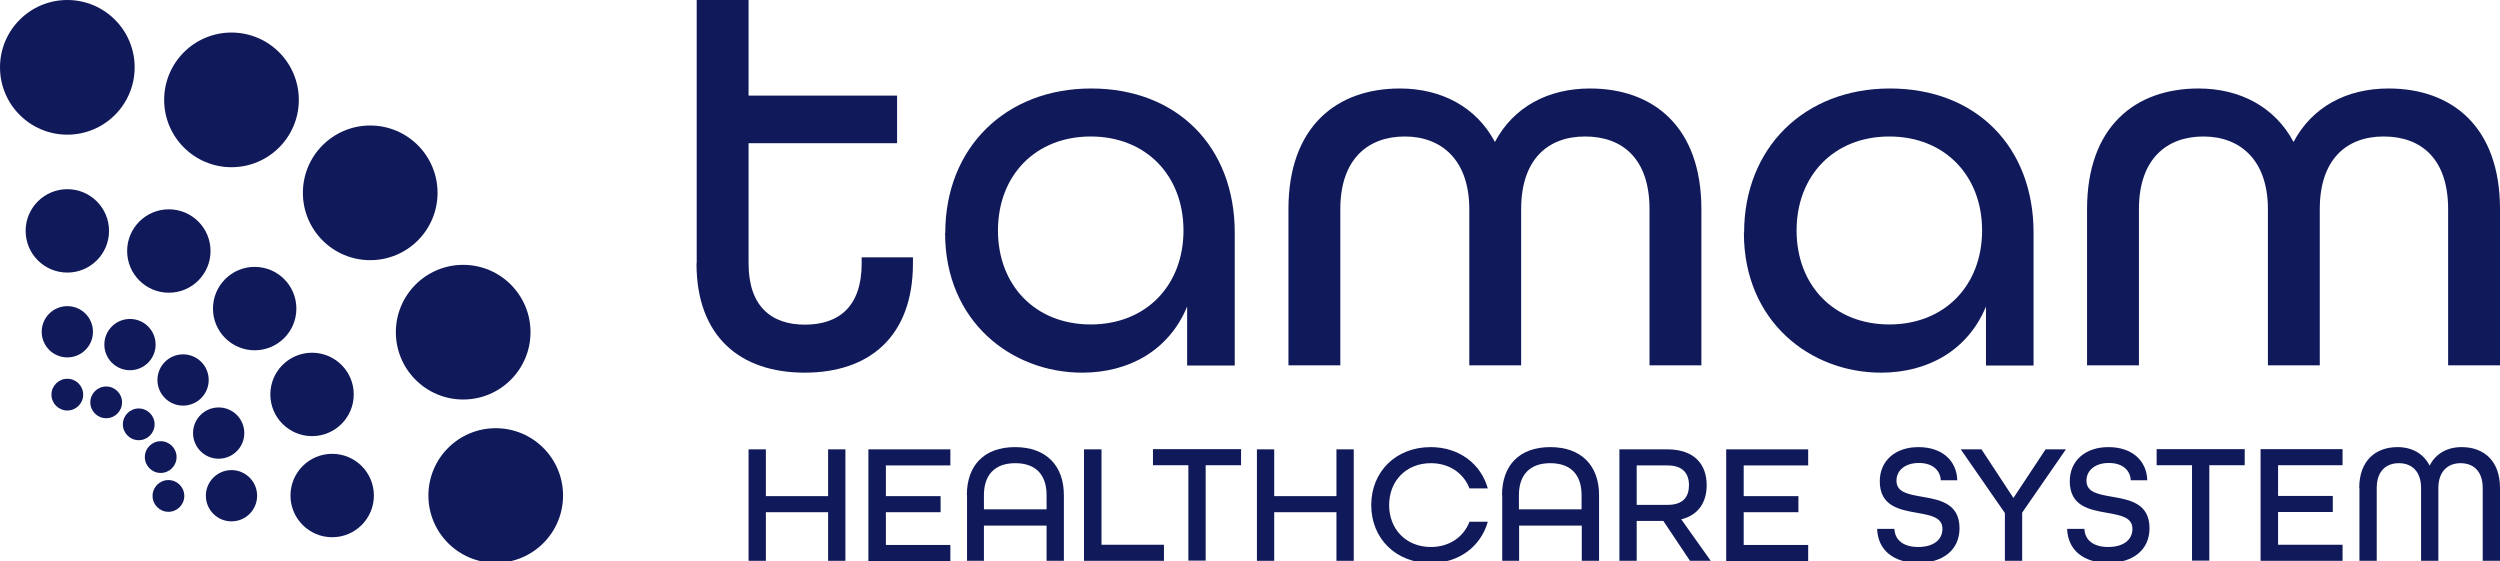
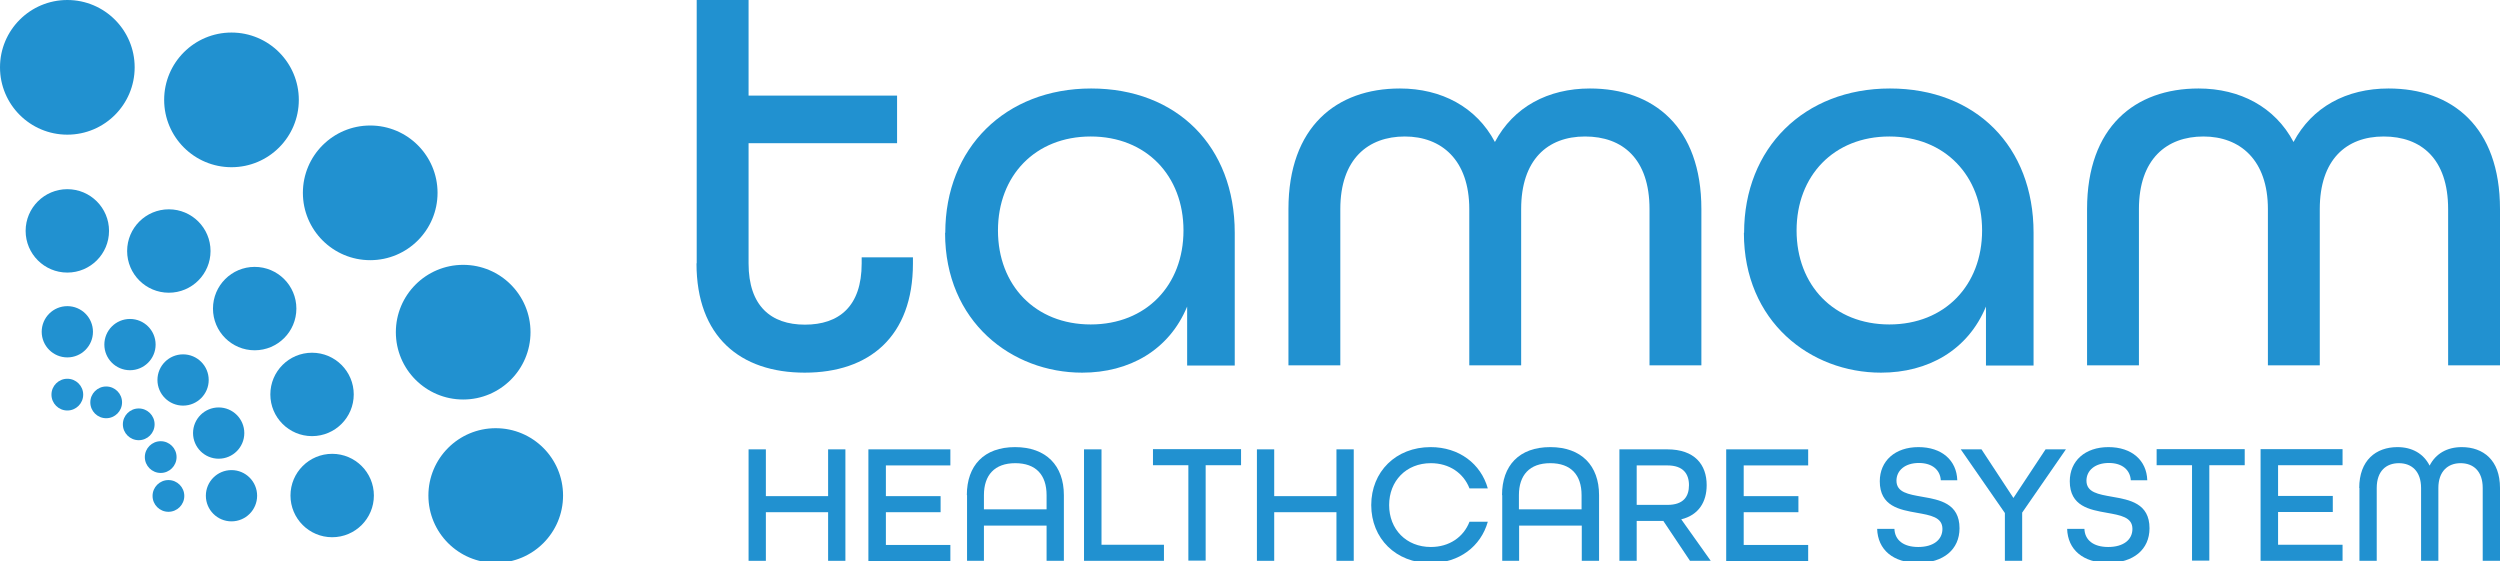
<svg xmlns="http://www.w3.org/2000/svg" id="Layer_1" data-name="Layer 1" viewBox="0 0 122.9 27.56">
  <defs>
    <style>
      .cls-1 {
-         fill: #10195A;
+         fill: #2191D0;
      }

      .cls-2 {
-         fill: #10195A;
+         fill: #2191D0;
      }
    </style>
  </defs>
  <g>
    <g>
      <path class="cls-2" d="M36.8,22.09h.85v2.3h3.06v-2.3h.85v5.48h-.85v-2.39h-3.06v2.39h-.85v-5.48Z" />
      <path class="cls-2" d="M42.69,22.09h4.03v.79h-3.17v1.51h2.69v.79h-2.69v1.61h3.17v.79h-4.03v-5.48Z" />
      <path class="cls-2" d="M47.53,24.34c0-1.45.84-2.36,2.37-2.36s2.4.91,2.4,2.36v3.23h-.85v-1.73h-3.08v1.73h-.83v-3.23ZM51.45,25.04v-.7c0-.99-.52-1.57-1.54-1.57s-1.54.59-1.54,1.57v.7h3.08Z" />
      <path class="cls-2" d="M53.3,22.09h.85v4.69h3.07v.79h-3.93v-5.48Z" />
      <path class="cls-2" d="M58.41,22.87h-1.73v-.79h4.33v.79h-1.74v4.69h-.85v-4.69Z" />
      <path class="cls-2" d="M61.79,22.09h.85v2.3h3.06v-2.3h.85v5.48h-.85v-2.39h-3.06v2.39h-.85v-5.48Z" />
      <path class="cls-2" d="M67.41,24.83c0-1.64,1.21-2.85,2.92-2.85,1.4,0,2.47.82,2.81,2.03h-.9c-.29-.75-.99-1.24-1.9-1.24-1.21,0-2.05.87-2.05,2.06s.84,2.06,2.05,2.06c.91,0,1.61-.49,1.9-1.24h.9c-.34,1.21-1.41,2.03-2.81,2.03-1.71,0-2.92-1.21-2.92-2.85Z" />
      <path class="cls-2" d="M73.84,24.34c0-1.45.84-2.36,2.37-2.36s2.4.91,2.4,2.36v3.23h-.85v-1.73h-3.08v1.73h-.83v-3.23ZM77.75,25.04v-.7c0-.99-.52-1.57-1.54-1.57s-1.54.59-1.54,1.57v.7h3.08Z" />
      <path class="cls-2" d="M79.61,22.09h2.35c1.35,0,1.94.75,1.94,1.76,0,.82-.39,1.47-1.25,1.68l1.45,2.04h-1.02l-1.31-1.96h-1.31v1.96h-.85v-5.48ZM81.97,24.82c.8,0,1.06-.42,1.06-.97s-.28-.97-1.06-.97h-1.51v1.94h1.51Z" />
      <path class="cls-2" d="M84.86,22.09h4.03v.79h-3.17v1.51h2.69v.79h-2.69v1.61h3.17v.79h-4.03v-5.48Z" />
    </g>
    <g>
      <path class="cls-2" d="M92.28,26h.85c.02.54.43.89,1.17.89s1.19-.35,1.19-.89c0-.58-.59-.67-1.25-.79-.85-.15-1.83-.32-1.83-1.55,0-1,.75-1.68,1.9-1.68s1.88.65,1.91,1.63h-.81c-.03-.49-.4-.85-1.08-.85s-1.1.37-1.1.87c0,.58.59.67,1.26.79.86.15,1.84.32,1.84,1.55,0,1.05-.8,1.7-2.03,1.7s-1.99-.64-2.02-1.68Z" />
      <path class="cls-2" d="M98.56,25.22l-2.17-3.13h1.02l1.57,2.39,1.58-2.39h1l-2.15,3.11v2.37h-.85v-2.35Z" />
      <path class="cls-2" d="M101.62,26h.85c.02.54.43.89,1.17.89s1.19-.35,1.19-.89c0-.58-.59-.67-1.25-.79-.85-.15-1.83-.32-1.83-1.55,0-1,.75-1.68,1.9-1.68s1.88.65,1.91,1.63h-.81c-.03-.49-.4-.85-1.08-.85s-1.1.37-1.1.87c0,.58.59.67,1.26.79.86.15,1.84.32,1.84,1.55,0,1.05-.8,1.7-2.03,1.7s-1.99-.64-2.02-1.68Z" />
      <path class="cls-2" d="M107.75,22.87h-1.73v-.79h4.33v.79h-1.74v4.69h-.85v-4.69Z" />
      <path class="cls-2" d="M111.13,22.08h4.03v.79h-3.17v1.51h2.69v.79h-2.69v1.61h3.17v.79h-4.03v-5.48Z" />
      <path class="cls-2" d="M115.98,23.99c0-1.36.82-2.01,1.88-2.01.72,0,1.28.32,1.58.91.3-.59.86-.91,1.58-.91,1.06,0,1.88.65,1.88,2.01v3.58h-.85v-3.58c0-.84-.47-1.22-1.09-1.22s-1.09.4-1.09,1.22v3.58h-.85v-3.58c0-.82-.46-1.22-1.09-1.22s-1.09.39-1.09,1.22v3.58h-.85v-3.58Z" />
    </g>
  </g>
  <g>
    <circle class="cls-1" cx="3.31" cy="19.4" r=".78" />
    <circle class="cls-1" cx="3.31" cy="16.31" r="1.26" />
    <circle class="cls-1" cx="3.31" cy="11.35" r="2.05" />
    <circle class="cls-1" cx="3.31" cy="3.31" r="3.31" />
    <circle class="cls-1" cx="11.38" cy="4.91" r="3.31" />
    <circle class="cls-1" cx="18.2" cy="9.48" r="3.31" />
    <circle class="cls-1" cx="22.77" cy="16.33" r="3.31" />
    <circle class="cls-1" cx="24.37" cy="24.36" r="3.31" />
    <circle class="cls-1" cx="8.3" cy="12.34" r="2.05" />
    <circle class="cls-1" cx="12.52" cy="15.17" r="2.05" />
    <circle class="cls-1" cx="15.34" cy="19.39" r="2.05" />
    <circle class="cls-1" cx="16.33" cy="24.36" r="2.05" />
    <circle class="cls-1" cx="6.39" cy="16.94" r="1.26" />
    <circle class="cls-1" cx="9" cy="18.68" r="1.26" />
    <circle class="cls-1" cx="10.75" cy="21.29" r="1.26" />
    <circle class="cls-1" cx="11.38" cy="24.37" r="1.26" />
    <circle class="cls-1" cx="5.22" cy="19.78" r=".78" />
    <circle class="cls-1" cx="6.82" cy="20.86" r=".78" />
    <circle class="cls-1" cx="7.9" cy="22.47" r=".78" />
    <circle class="cls-1" cx="8.28" cy="24.38" r=".78" />
  </g>
  <g>
    <path class="cls-2" d="M34.25,12.94V0h2.55v4.7h7.3v2.34h-7.3v5.91c0,2.09,1.1,3.01,2.77,3.01s2.79-.89,2.79-3.01v-.3h2.52v.3c0,3.6-2.15,5.37-5.32,5.37s-5.32-1.77-5.32-5.37Z" />
    <path class="cls-2" d="M46.47,11.44c0-4.16,2.95-7.09,7.17-7.09s7.06,2.85,7.06,7.09v6.53h-2.34v-2.9c-.89,2.15-2.85,3.25-5.16,3.25-3.46,0-6.74-2.5-6.74-6.87ZM58.18,11.33c0-2.69-1.83-4.62-4.56-4.62s-4.56,1.93-4.56,4.62,1.83,4.62,4.56,4.62,4.56-1.93,4.56-4.62Z" />
    <path class="cls-2" d="M63.34,10.28c0-4.05,2.36-5.93,5.48-5.93,2.04,0,3.76.91,4.67,2.63.91-1.72,2.61-2.63,4.67-2.63,3.12,0,5.48,1.88,5.48,5.93v7.68h-2.55v-7.68c0-2.47-1.32-3.57-3.17-3.57s-3.14,1.15-3.14,3.57v7.68h-2.55v-7.68c0-2.42-1.37-3.57-3.17-3.57s-3.17,1.1-3.17,3.57v7.68h-2.55v-7.68Z" />
    <path class="cls-2" d="M85.74,11.44c0-4.16,2.95-7.09,7.17-7.09s7.06,2.85,7.06,7.09v6.53h-2.34v-2.9c-.89,2.15-2.85,3.25-5.16,3.25-3.46,0-6.74-2.5-6.74-6.87ZM97.44,11.33c0-2.69-1.83-4.62-4.56-4.62s-4.56,1.93-4.56,4.62,1.83,4.62,4.56,4.62,4.56-1.93,4.56-4.62Z" />
    <path class="cls-2" d="M102.6,10.28c0-4.05,2.36-5.93,5.48-5.93,2.04,0,3.76.91,4.67,2.63.91-1.72,2.6-2.63,4.67-2.63,3.12,0,5.48,1.88,5.48,5.93v7.68h-2.55v-7.68c0-2.47-1.32-3.57-3.17-3.57s-3.14,1.15-3.14,3.57v7.68h-2.55v-7.68c0-2.42-1.37-3.57-3.17-3.57s-3.17,1.1-3.17,3.57v7.68h-2.55v-7.68Z" />
  </g>
</svg>
